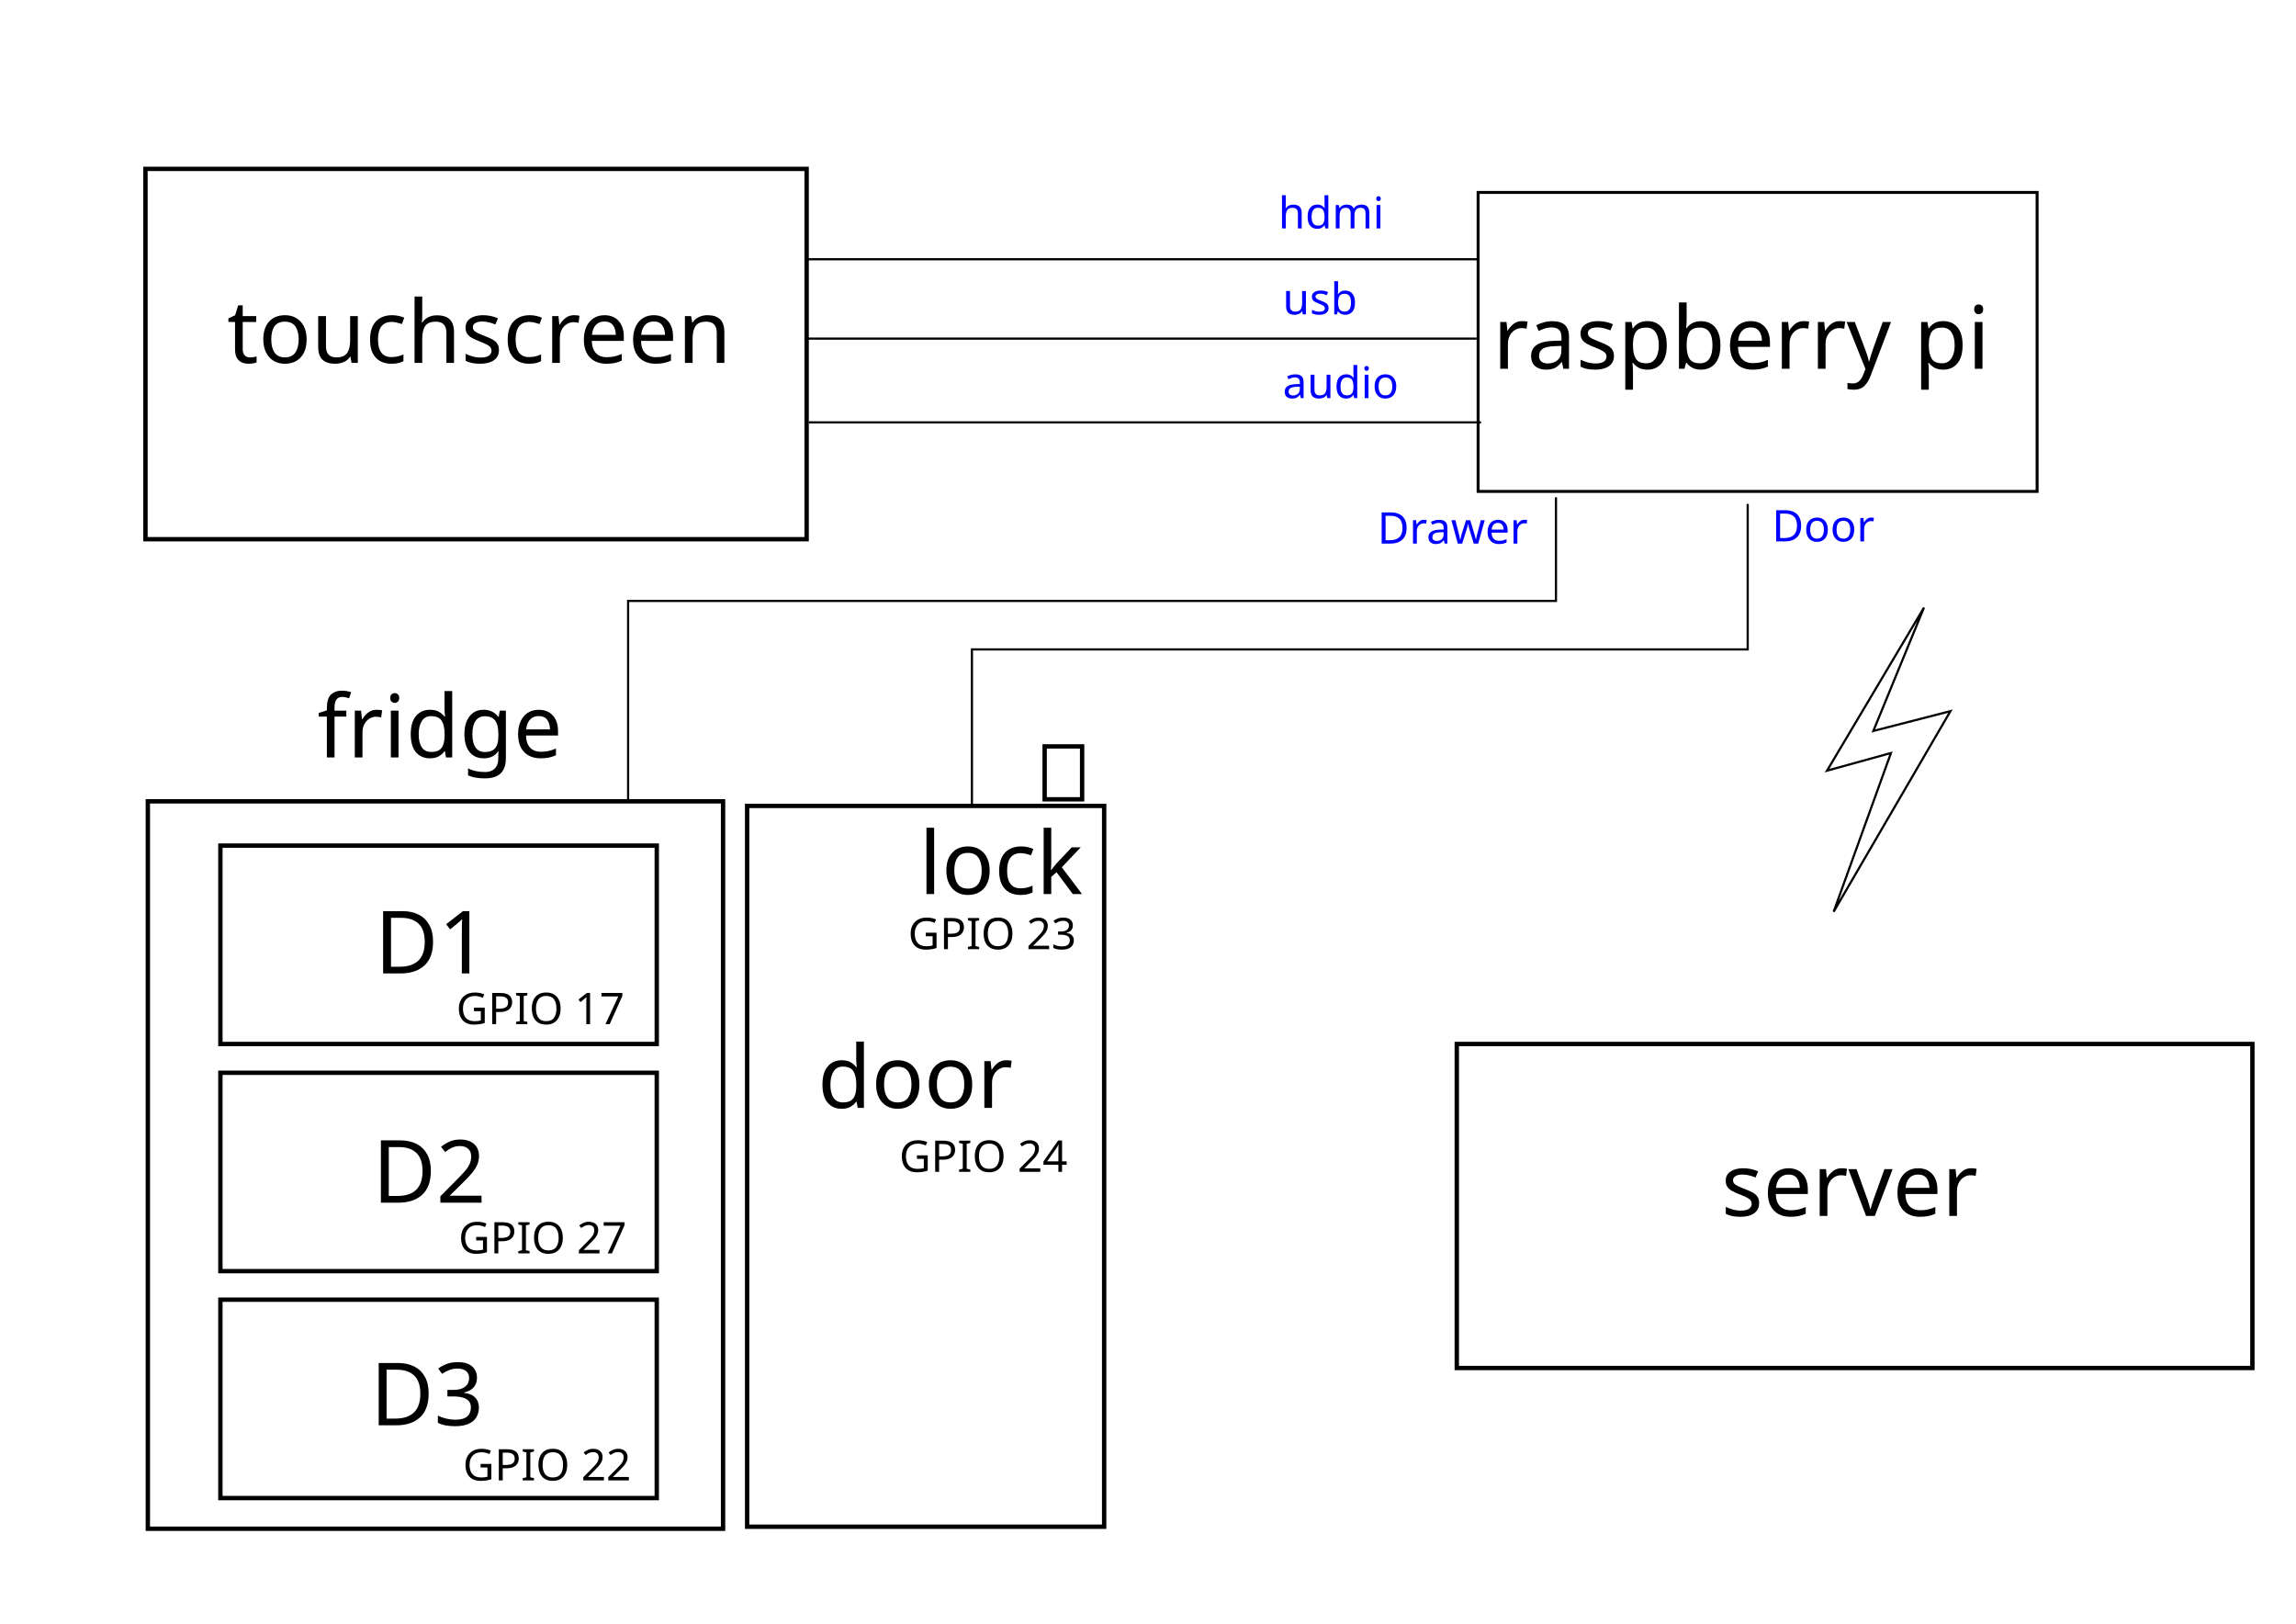
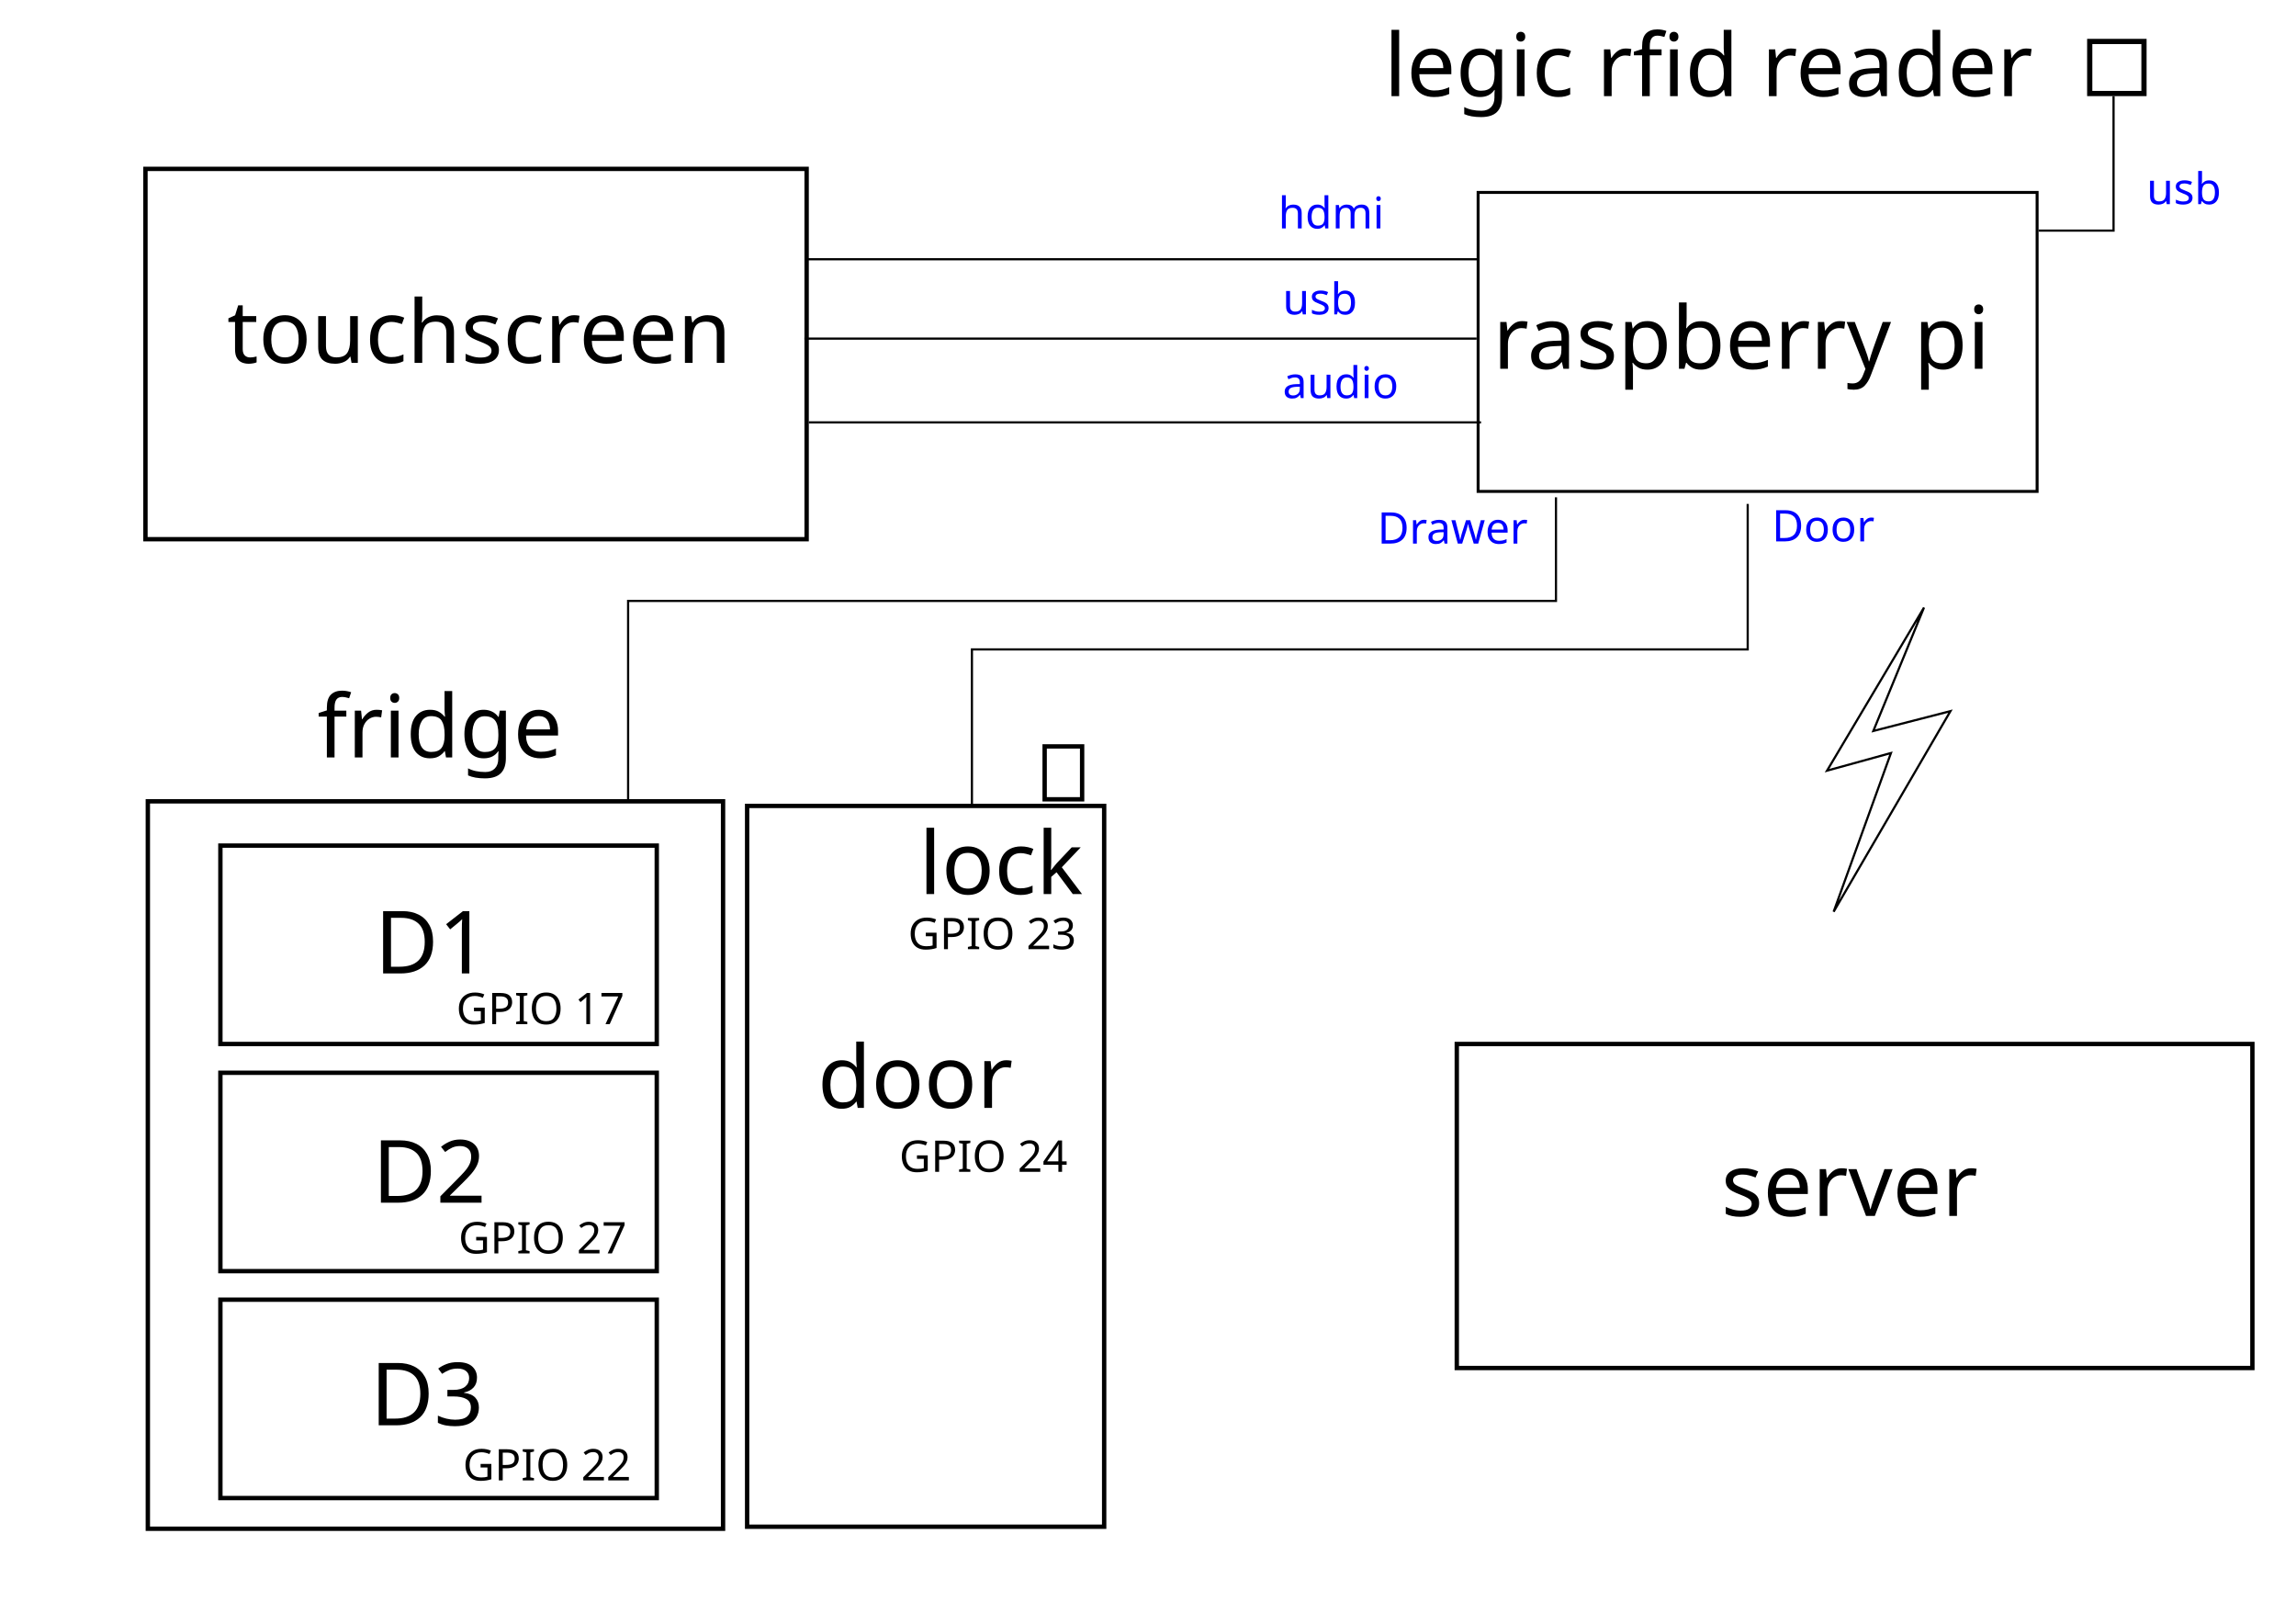
<svg xmlns="http://www.w3.org/2000/svg" width="297mm" height="210mm" viewBox="0 0 1052.362 744.094" id="svg2" version="1.1">
  <defs id="defs4" />
  <g id="layer1" transform="translate(0,-308.2677)">
    <text xml:space="preserve" style="font-style:normal;font-weight:normal;font-size:40px;line-height:125%;font-family:sans-serif;letter-spacing:0px;word-spacing:0px;fill:#000000;fill-opacity:1;stroke:none;stroke-width:1px;stroke-linecap:butt;stroke-linejoin:miter;stroke-opacity:1" x="684.222" y="477.267" id="text3336">
      <tspan id="tspan3338" x="684.222" y="477.267">raspberry pi</tspan>
    </text>
    <text xml:space="preserve" style="font-style:normal;font-weight:normal;font-size:40px;line-height:125%;font-family:sans-serif;letter-spacing:0px;word-spacing:0px;fill:#000000;fill-opacity:1;stroke:none;stroke-width:1px;stroke-linecap:butt;stroke-linejoin:miter;stroke-opacity:1" x="104.046" y="474.555" id="text3340">
      <tspan id="tspan3342" x="104.046" y="474.555">touchscreen</tspan>
    </text>
    <rect style="fill:none;stroke:#000000;stroke-width:1.354;stroke-miterlimit:4;stroke-dasharray:none;stroke-opacity:1" id="rect4148" width="256.215" height="137.017" x="677.489" y="396.45" />
    <rect style="fill:none;stroke:#000000;stroke-width:2;stroke-miterlimit:4;stroke-dasharray:none;stroke-opacity:1" id="rect4152" width="263.65" height="333.35" x="67.761" y="675.494" />
    <rect style="fill:none;stroke:#000000;stroke-width:2;stroke-miterlimit:4;stroke-dasharray:none;stroke-opacity:1" id="rect4154" width="200.01" height="90.914" x="101.015" y="695.778" />
    <rect y="799.885" x="101.015" height="90.914" width="200.01" id="rect4156" style="fill:none;stroke:#000000;stroke-width:2;stroke-miterlimit:4;stroke-dasharray:none;stroke-opacity:1" />
    <rect style="fill:none;stroke:#000000;stroke-width:2;stroke-miterlimit:4;stroke-dasharray:none;stroke-opacity:1" id="rect4158" width="200.01" height="90.914" x="101.015" y="903.87" />
    <rect style="fill:none;stroke:#000000;stroke-width:2;stroke-miterlimit:4;stroke-dasharray:none;stroke-opacity:1" id="rect4164" width="364.665" height="148.492" x="667.711" y="786.692" />
    <text xml:space="preserve" style="font-style:normal;font-weight:normal;font-size:40px;line-height:125%;font-family:sans-serif;letter-spacing:0px;word-spacing:0px;fill:#000000;fill-opacity:1;stroke:none;stroke-width:1px;stroke-linecap:butt;stroke-linejoin:miter;stroke-opacity:1" x="788.929" y="865.484" id="text4166">
      <tspan id="tspan4168" x="788.929" y="865.484">server</tspan>
    </text>
    <path style="fill:none;fill-rule:evenodd;stroke:#000000;stroke-width:1px;stroke-linecap:butt;stroke-linejoin:miter;stroke-opacity:1" d="m 881.863,586.682 -44.447,74.751 29.294,-8.081 -26.264,72.731 53.538,-91.924 -35.355,9.091 z" id="path4170" />
    <rect style="fill:none;stroke:#000000;stroke-width:2;stroke-miterlimit:4;stroke-dasharray:none;stroke-opacity:1" id="rect4172" width="303.046" height="169.706" x="66.67" y="385.662" />
    <text xml:space="preserve" style="font-style:normal;font-weight:normal;font-size:40px;line-height:125%;font-family:sans-serif;letter-spacing:0px;word-spacing:0px;fill:#000000;fill-opacity:1;stroke:none;stroke-width:1px;stroke-linecap:butt;stroke-linejoin:miter;stroke-opacity:1" x="145.462" y="655.372" id="text4174">
      <tspan id="tspan4176" x="145.462" y="655.372">fridge</tspan>
    </text>
    <text xml:space="preserve" style="font-style:normal;font-weight:normal;font-size:40px;line-height:125%;font-family:sans-serif;letter-spacing:0px;word-spacing:0px;fill:#000000;fill-opacity:1;stroke:none;stroke-width:1px;stroke-linecap:butt;stroke-linejoin:miter;stroke-opacity:1" x="171.726" y="754.367" id="text4178">
      <tspan id="tspan4180" x="171.726" y="754.367">D1</tspan>
    </text>
    <text id="text4182" y="859.423" x="170.716" style="font-style:normal;font-weight:normal;font-size:40px;line-height:125%;font-family:sans-serif;letter-spacing:0px;word-spacing:0px;fill:#000000;fill-opacity:1;stroke:none;stroke-width:1px;stroke-linecap:butt;stroke-linejoin:miter;stroke-opacity:1" xml:space="preserve">
      <tspan y="859.423" x="170.716" id="tspan4184">D2</tspan>
    </text>
    <text xml:space="preserve" style="font-style:normal;font-weight:normal;font-size:40px;line-height:125%;font-family:sans-serif;letter-spacing:0px;word-spacing:0px;fill:#000000;fill-opacity:1;stroke:none;stroke-width:1px;stroke-linecap:butt;stroke-linejoin:miter;stroke-opacity:1" x="169.706" y="961.448" id="text4186">
      <tspan id="tspan4188" x="169.706" y="961.448">D3</tspan>
    </text>
    <rect style="fill:none;stroke:#000000;stroke-width:2;stroke-miterlimit:4;stroke-dasharray:none;stroke-opacity:1" id="rect4190" width="163.645" height="330.32" x="342.442" y="677.596" />
    <text xml:space="preserve" style="font-style:normal;font-weight:normal;font-size:40px;line-height:125%;font-family:sans-serif;letter-spacing:0px;word-spacing:0px;fill:#000000;fill-opacity:1;stroke:none;stroke-width:1px;stroke-linecap:butt;stroke-linejoin:miter;stroke-opacity:1" x="374.767" y="815.987" id="text4192">
      <tspan id="tspan4194" x="374.767" y="815.987">door</tspan>
    </text>
    <rect style="fill:none;stroke:#000000;stroke-width:2;stroke-miterlimit:4;stroke-dasharray:none;stroke-opacity:1" id="rect4196" width="17.173" height="24.244" x="478.812" y="650.321" />
    <text xml:space="preserve" style="font-style:normal;font-weight:normal;font-size:40px;line-height:125%;font-family:sans-serif;letter-spacing:0px;word-spacing:0px;fill:#000000;fill-opacity:1;stroke:none;stroke-width:1px;stroke-linecap:butt;stroke-linejoin:miter;stroke-opacity:1" x="421.234" y="718.002" id="text4198">
      <tspan id="tspan4200" x="421.234" y="718.002">lock</tspan>
    </text>
    <path style="fill:none;fill-rule:evenodd;stroke:#000000;stroke-width:1px;stroke-linecap:butt;stroke-linejoin:miter;stroke-opacity:1" d="m 369.716,427.078 308.097,0" id="path4208" />
    <path id="path4210" d="m 368.706,463.443 308.097,0" style="fill:none;fill-rule:evenodd;stroke:#000000;stroke-width:1px;stroke-linecap:butt;stroke-linejoin:miter;stroke-opacity:1" />
    <path style="fill:none;fill-rule:evenodd;stroke:#000000;stroke-width:1px;stroke-linecap:butt;stroke-linejoin:miter;stroke-opacity:1" d="m 370.726,501.829 308.097,0" id="path4212" />
    <path style="fill:none;fill-rule:evenodd;stroke:#000000;stroke-width:1px;stroke-linecap:butt;stroke-linejoin:miter;stroke-opacity:1" d="m 287.893,674.565 0,-90.914 425.274,0 0,-47.477" id="path4220" />
    <path style="fill:none;fill-rule:evenodd;stroke:#000000;stroke-width:1px;stroke-linecap:butt;stroke-linejoin:miter;stroke-opacity:1" d="m 445.477,676.585 0,-70.711 355.574,0 0,-66.67" id="path4222" />
    <text xml:space="preserve" style="font-style:normal;font-weight:normal;font-size:20px;line-height:125%;font-family:sans-serif;letter-spacing:0px;word-spacing:0px;fill:#0000ff;fill-opacity:1;stroke:none;stroke-width:1px;stroke-linecap:butt;stroke-linejoin:miter;stroke-opacity:1" x="812.163" y="556.377" id="text4224">
      <tspan id="tspan4226" x="812.163" y="556.377">Door</tspan>
    </text>
    <text xml:space="preserve" style="font-style:normal;font-weight:normal;font-size:20px;line-height:125%;font-family:sans-serif;letter-spacing:0px;word-spacing:0px;fill:#0000ff;fill-opacity:1;stroke:none;stroke-width:1px;stroke-linecap:butt;stroke-linejoin:miter;stroke-opacity:1" x="631.345" y="557.387" id="text4228">
      <tspan id="tspan4230" x="631.345" y="557.387">Drawer</tspan>
    </text>
    <text xml:space="preserve" style="font-style:normal;font-weight:normal;font-size:20px;line-height:125%;font-family:sans-serif;letter-spacing:0px;word-spacing:0px;fill:#000000;fill-opacity:1;stroke:none;stroke-width:1px;stroke-linecap:butt;stroke-linejoin:miter;stroke-opacity:1" x="209.102" y="777.601" id="text4232">
      <tspan id="tspan4234" x="209.102" y="777.601">GPIO 17</tspan>
    </text>
    <text id="text4236" y="882.657" x="210.112" style="font-style:normal;font-weight:normal;font-size:20px;line-height:125%;font-family:sans-serif;letter-spacing:0px;word-spacing:0px;fill:#000000;fill-opacity:1;stroke:none;stroke-width:1px;stroke-linecap:butt;stroke-linejoin:miter;stroke-opacity:1" xml:space="preserve">
      <tspan y="882.657" x="210.112" id="tspan4238">GPIO 27</tspan>
    </text>
    <text xml:space="preserve" style="font-style:normal;font-weight:normal;font-size:20px;line-height:125%;font-family:sans-serif;letter-spacing:0px;word-spacing:0px;fill:#000000;fill-opacity:1;stroke:none;stroke-width:1px;stroke-linecap:butt;stroke-linejoin:miter;stroke-opacity:1" x="212.132" y="986.702" id="text4240">
      <tspan id="tspan4242" x="212.132" y="986.702">GPIO 22</tspan>
    </text>
    <text id="text4244" y="845.281" x="412.142" style="font-style:normal;font-weight:normal;font-size:20px;line-height:125%;font-family:sans-serif;letter-spacing:0px;word-spacing:0px;fill:#000000;fill-opacity:1;stroke:none;stroke-width:1px;stroke-linecap:butt;stroke-linejoin:miter;stroke-opacity:1" xml:space="preserve">
      <tspan y="845.281" x="412.142" id="tspan4246">GPIO 24</tspan>
    </text>
    <text xml:space="preserve" style="font-style:normal;font-weight:normal;font-size:20px;line-height:125%;font-family:sans-serif;letter-spacing:0px;word-spacing:0px;fill:#000000;fill-opacity:1;stroke:none;stroke-width:1px;stroke-linecap:butt;stroke-linejoin:miter;stroke-opacity:1" x="416.183" y="743.255" id="text4248">
      <tspan id="tspan4250" x="416.183" y="743.255">GPIO 23</tspan>
    </text>
    <text id="text4252" y="412.936" x="585.888" style="font-style:normal;font-weight:normal;font-size:20px;line-height:125%;font-family:sans-serif;letter-spacing:0px;word-spacing:0px;fill:#0000ff;fill-opacity:1;stroke:none;stroke-width:1px;stroke-linecap:butt;stroke-linejoin:miter;stroke-opacity:1" xml:space="preserve">
      <tspan y="412.936" x="585.888" id="tspan4254">hdmi</tspan>
    </text>
    <text xml:space="preserve" style="font-style:normal;font-weight:normal;font-size:20px;line-height:125%;font-family:sans-serif;letter-spacing:0px;word-spacing:0px;fill:#0000ff;fill-opacity:1;stroke:none;stroke-width:1px;stroke-linecap:butt;stroke-linejoin:miter;stroke-opacity:1" x="587.909" y="452.332" id="text4256">
      <tspan id="tspan4258" x="587.909" y="452.332">usb</tspan>
    </text>
    <text xml:space="preserve" style="font-style:normal;font-weight:normal;font-size:20px;line-height:125%;font-family:sans-serif;letter-spacing:0px;word-spacing:0px;fill:#0000ff;fill-opacity:1;stroke:none;stroke-width:1px;stroke-linecap:butt;stroke-linejoin:miter;stroke-opacity:1" x="587.909" y="490.717" id="text4260">
      <tspan id="tspan4262" x="587.909" y="490.717">audio</tspan>
    </text>
+     <rect y="327.266" x="957.818" height="23.856" width="24.866" id="rect4194" style="fill:none;stroke:#000000;stroke-width:2.387;stroke-miterlimit:4;stroke-dasharray:none;stroke-opacity:1" />
+     <path style="fill:none;fill-rule:evenodd;stroke:#000000;stroke-width:1px;stroke-linecap:butt;stroke-linejoin:miter;stroke-opacity:1" d="m 934.391,413.946 34.345,0 0,-61.619" id="path4196" />
+     <text xml:space="preserve" style="font-style:normal;font-weight:normal;font-size:20px;line-height:125%;font-family:sans-serif;letter-spacing:0px;word-spacing:0px;fill:#0000ff;fill-opacity:1;stroke:none;stroke-width:1px;stroke-linecap:butt;stroke-linejoin:miter;stroke-opacity:1" x="983.889" y="401.824" id="text4199">
+       <tspan id="tspan4201" x="983.889" y="401.824">usb</tspan>
+     </text>
+     <text id="text4203" y="352.327" x="634.376" style="font-style:normal;font-weight:normal;font-size:40px;line-height:125%;font-family:sans-serif;letter-spacing:0px;word-spacing:0px;fill:#000000;fill-opacity:1;stroke:none;stroke-width:1px;stroke-linecap:butt;stroke-linejoin:miter;stroke-opacity:1" xml:space="preserve">
+       <tspan y="352.327" x="634.376" id="tspan4205">legic rfid reader</tspan>
+     </text>
  </g>
</svg>
